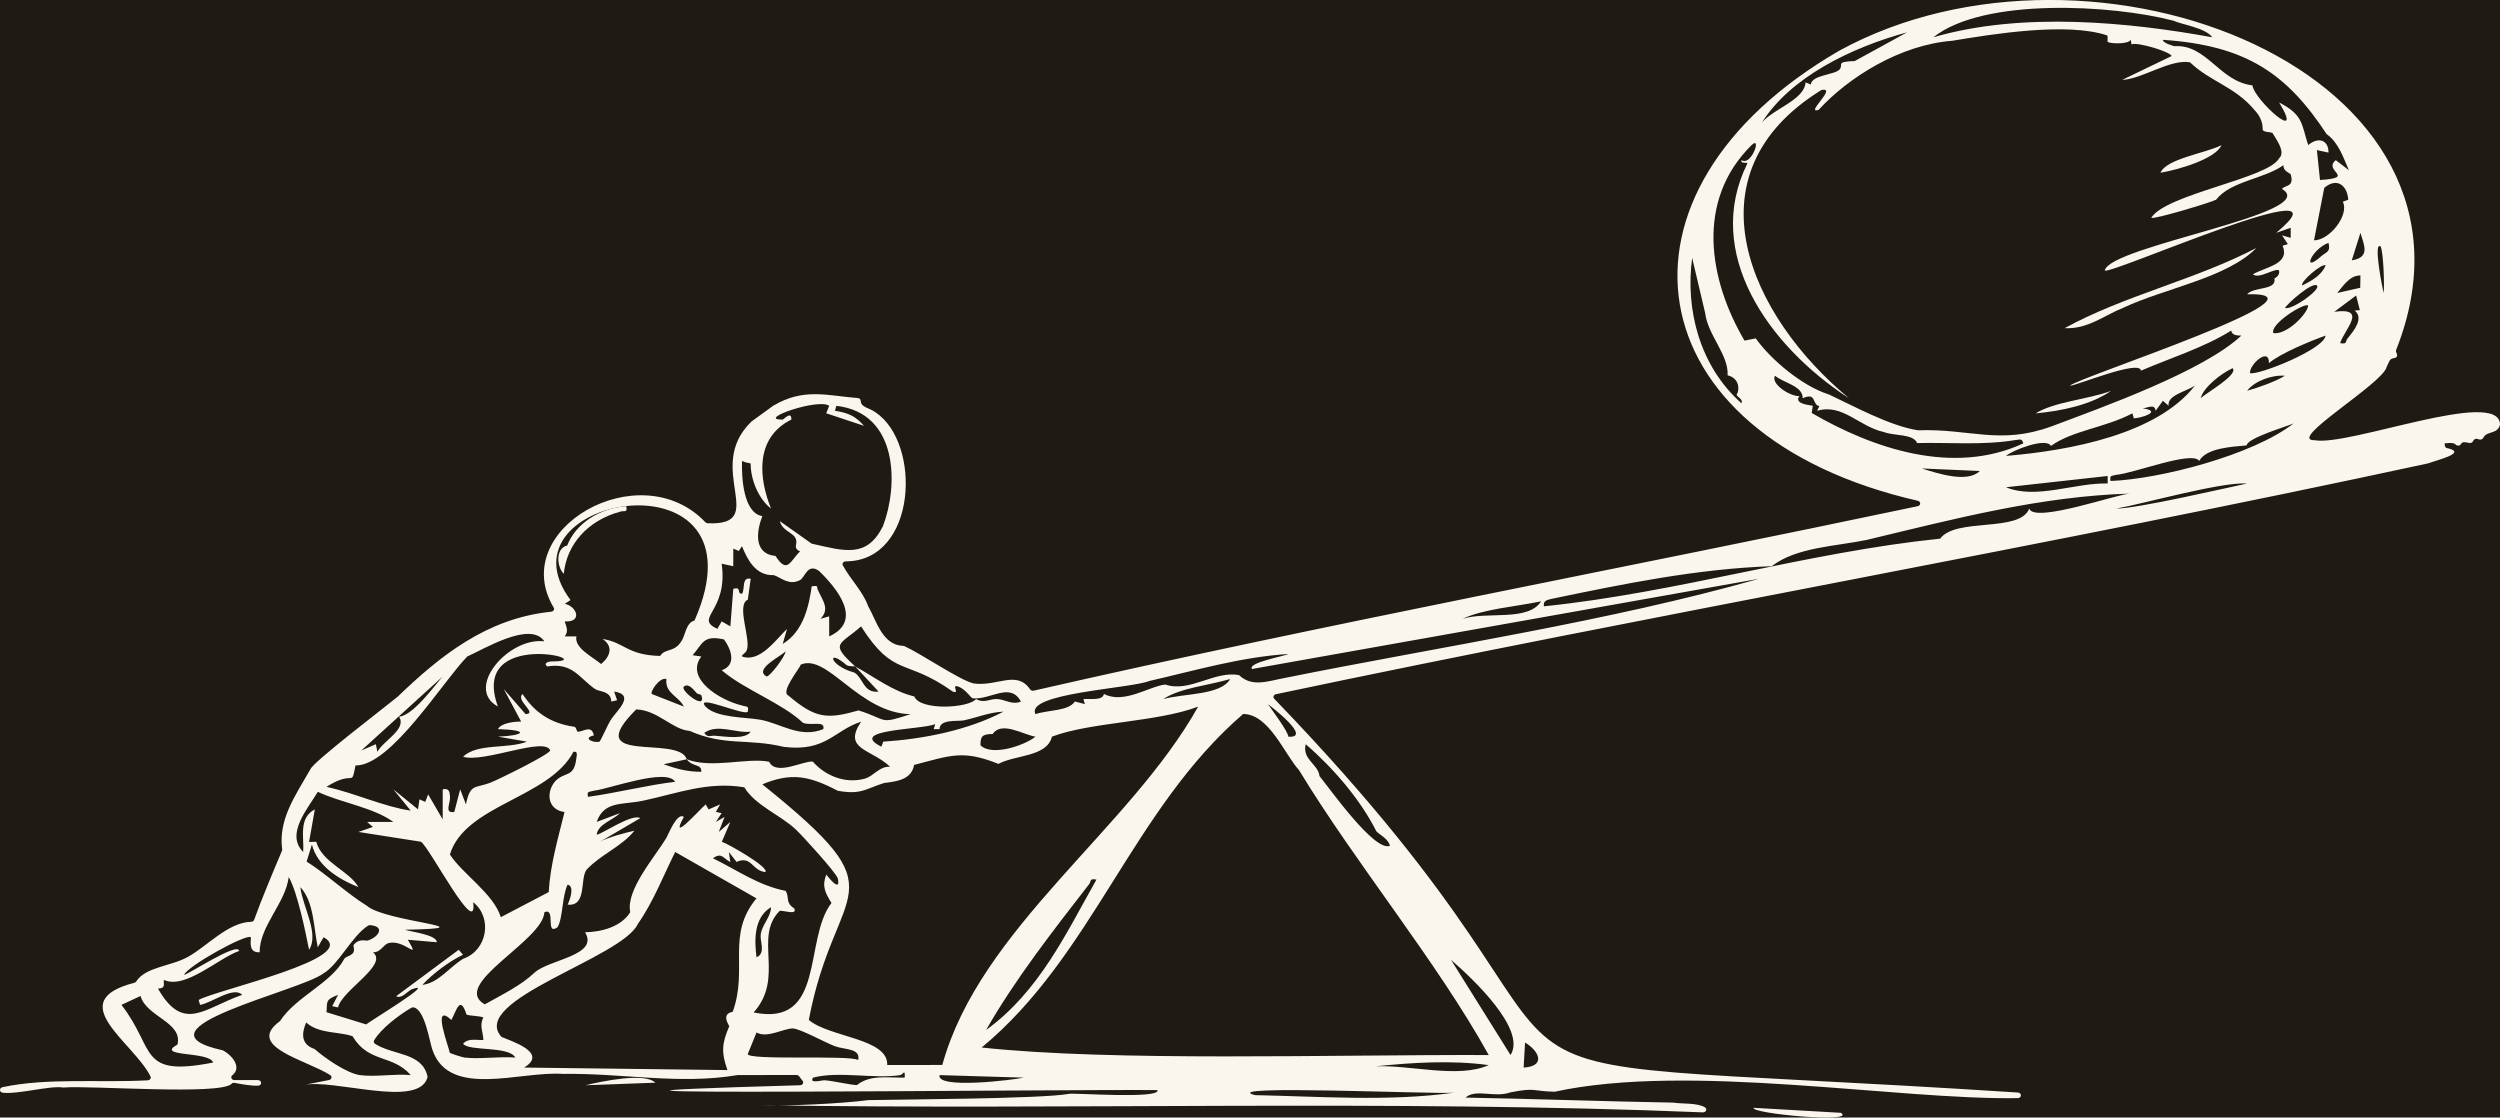
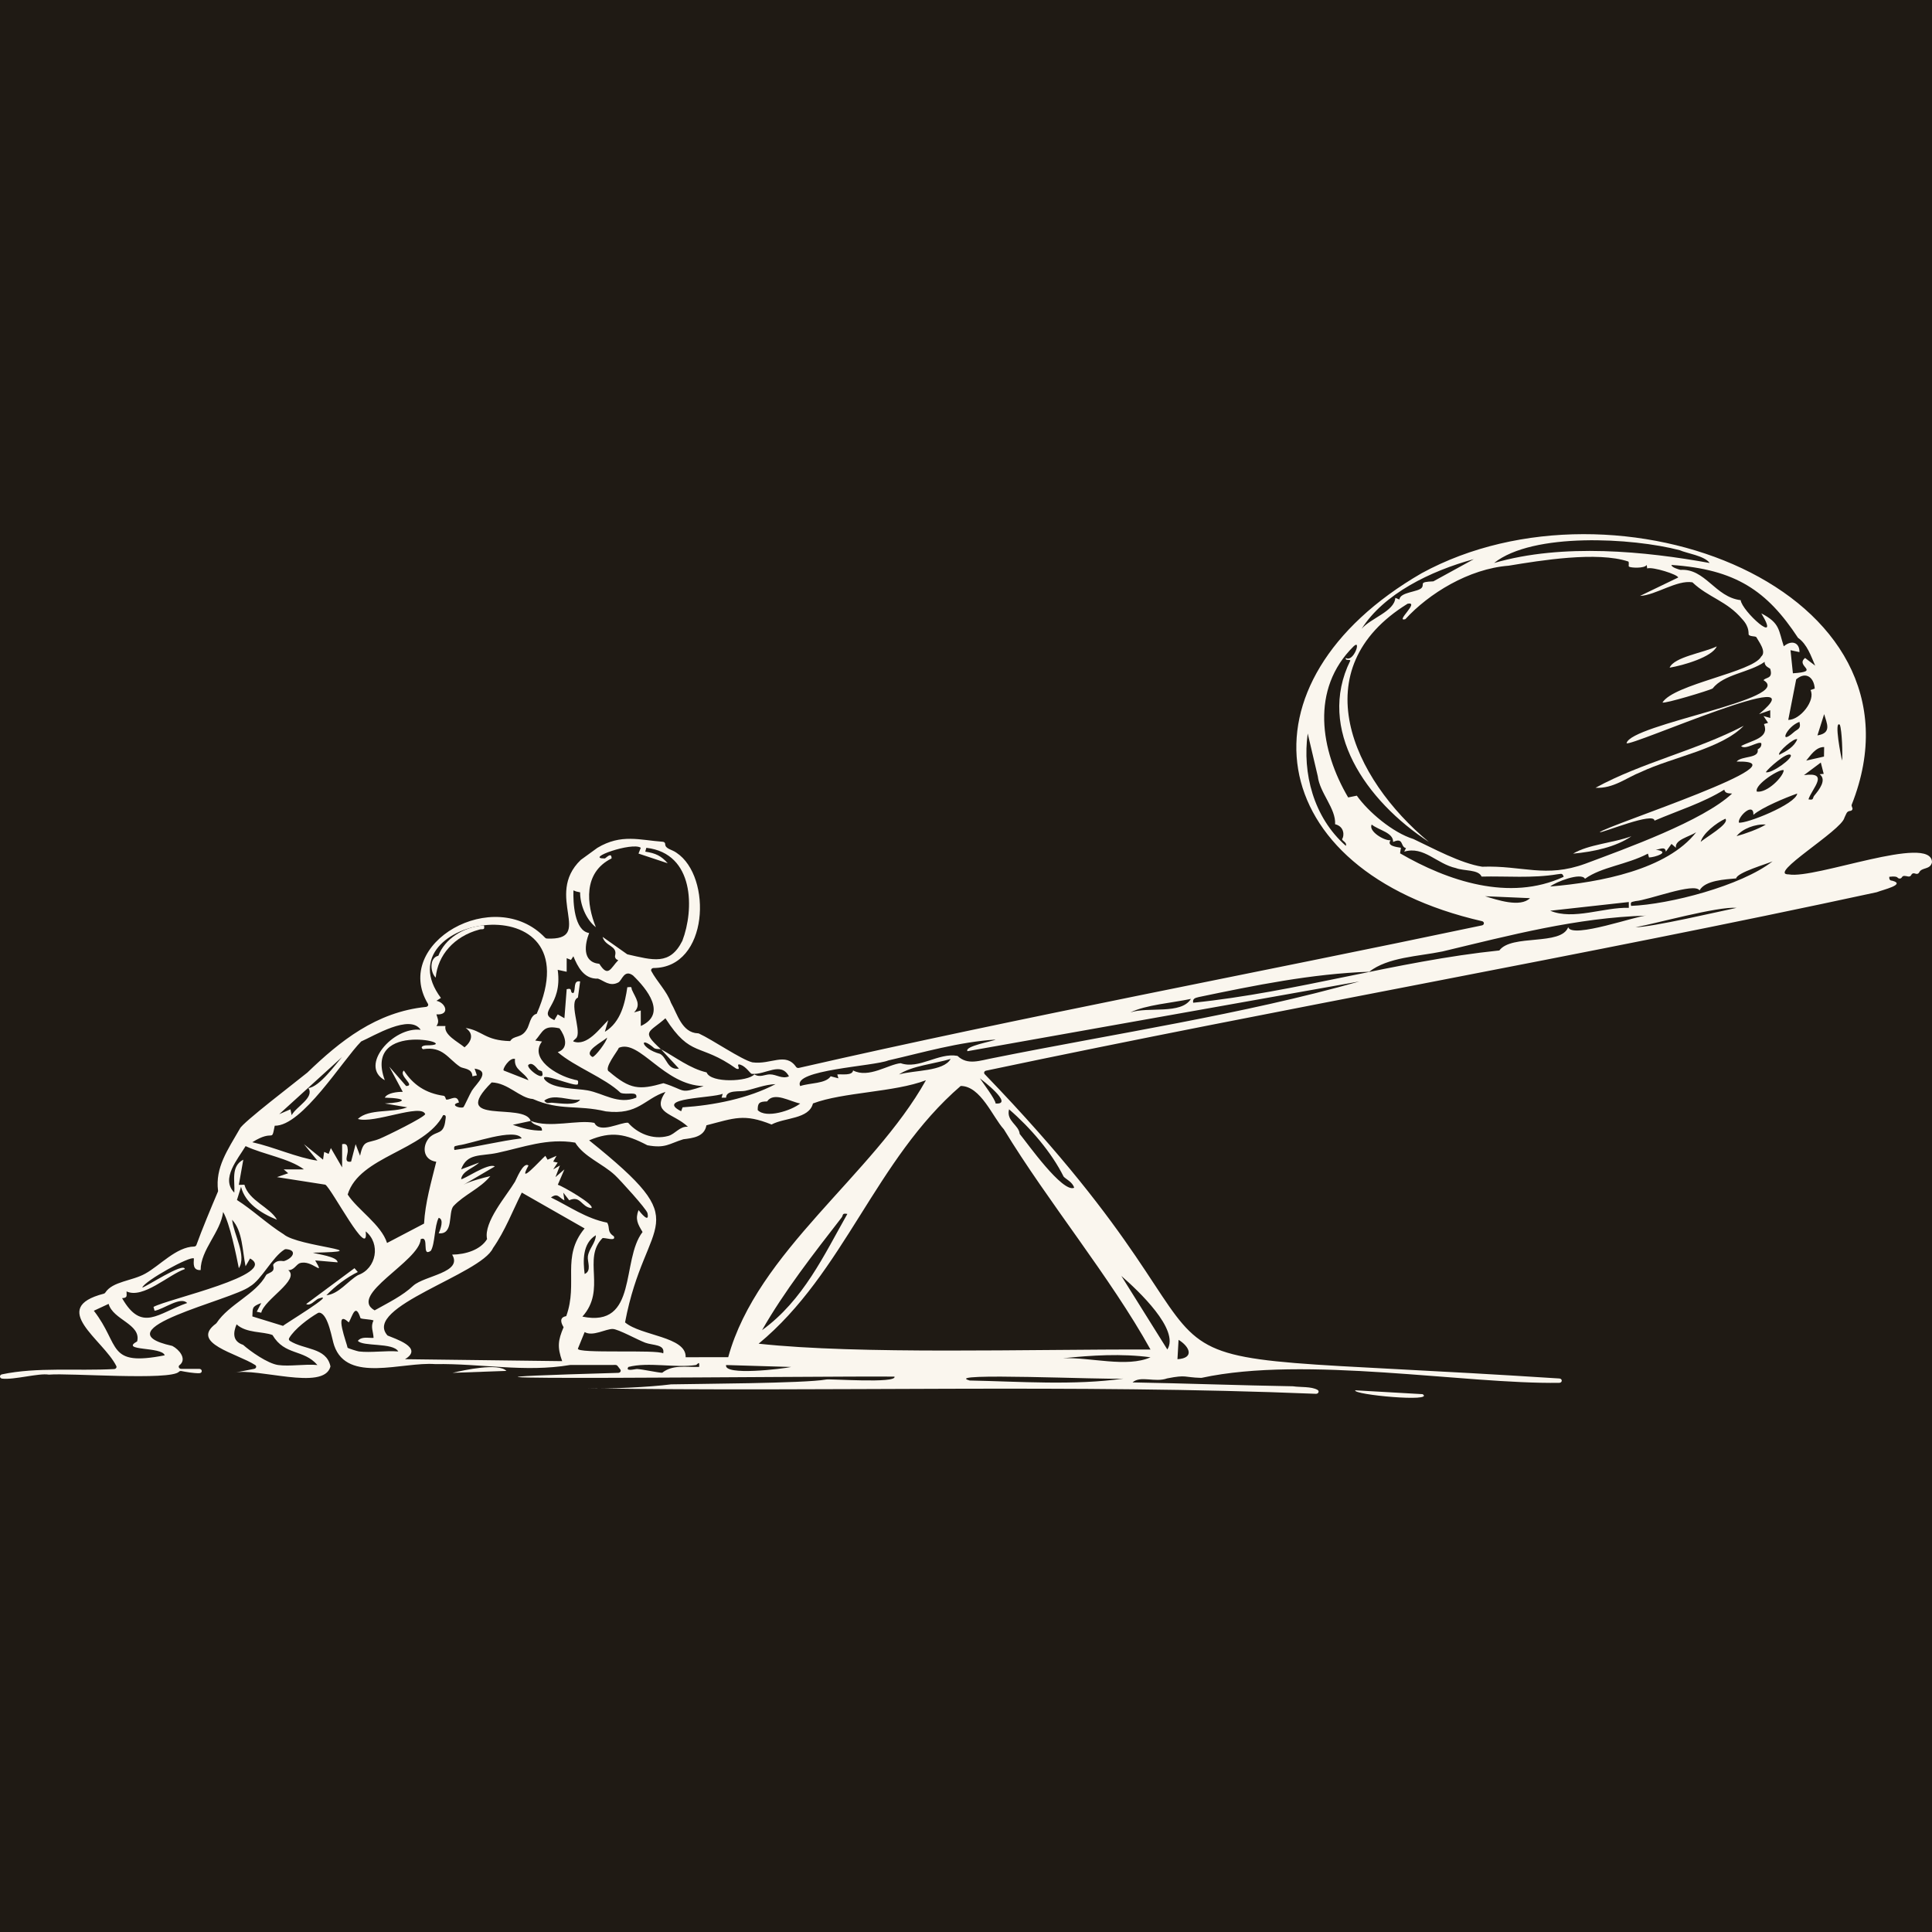
- <svg xmlns="http://www.w3.org/2000/svg" id="Layer_1" viewBox="0 0 192.063 85.855" width="192.063" height="85.855">
-   <rect x="0" y="0" width="192.063" height="85.855" fill="#1F1A14" />
+ <svg xmlns="http://www.w3.org/2000/svg" id="Layer_1" viewBox="0 -53.104 192.063 192.063" width="192.063" height="192.063">
+   <rect x="0" y="-53.104" width="192.063" height="192.063" fill="#1F1A14" />
  <path d="M141.423,85.492c1.277.82-6.961.059-6.696-.384l6.696.384Z" fill="#FAF6EE" />
  <path d="M50.345,83.179l-5.357.193c1.179-.282,4.549-1.008,5.357-.193Z" fill="#FAF6EE" />
  <path d="M59.392,31.178c2.374-1.416,4.188-.768,6.503-.6.13.009.23.102.23.215,0,.51.674.538,1.129.879,3.569,2.363,3.214,11.427-2.275,11.456-.183,0-.306.163-.229.306.567,1.053,1.549,2.012,1.947,3.135.003.008.007.017.011.024.622,1.074,1.07,2.97,2.674,3.026.037.001.073.008.106.023,1.367.633,4.176,2.572,5.289,2.859.015.004.029.007.045.008,1.833.238,3.279-1.049,4.322.456.056.081.171.118.277.093,22.434-5.125,45.357-9.41,67.907-14.169.251-.053.253-.361.003-.418-21.942-5.022-24.807-23.72-5.998-34.594,19.407-10.589,51.23,1.622,42.748,23.014-.017.042-.018.087-.003.13l.073.211c.043.125-.052.26-.202.274-.394.037-.394.298-.592.679-.274,1.277-7.737,5.669-5.535,5.635,2.625.486,14.094-4.017,14.24-1.244.001.021-.001.044-.006.065-.182.744-1.015.444-1.276.993-.052.109-.192.167-.32.126-.167-.054-.345-.118-.478.148-.047.094-.167.144-.283.122-.344-.066-.514-.124-.647.099-.083.141-.303.138-.412.011-.077-.089-.271-.147-.822-.08-.033.327.128.375.306.392,1.373.37-.959.902-1.527,1.13-.014.006-.027.01-.042.013-29.23,6.327-59.062,11.517-88.531,17.738-.18.038-.25.226-.132.349,31.59,32.747,5.458,26.902,57.131,30.252.318.021.306.426-.013.431-9.327.145-25.256-2.727-35.541-.499-.022.005-.046.007-.068.006-1.731-.046-1.393-.338-3.372.052-1.219.438-2.65-.309-3.441.399,5.295.095,10.677.296,15.945.385.011,0,.021.001.032.003.685.106,1.814.002,2.417.359.203.12.084.397-.161.387-24.043-.986-48.875-.169-72.48-.553,2.101.088,6.267-.114,8.356-.386.01-.001.019-.002.029-.002,2.365-.053,13.285-.096,15.378-.477.007-.001.011-.003.017-.004.341-.088,7.06.417,6.802-.287-6.352-.079-59.009.521-27.459-.374.196-.006.309-.194.201-.335l-.275-.356c-.046-.06-.125-.096-.208-.096l-4.493.005c-.015,0-.03.001-.044.004-4.438.751-8.897-.166-13.362-.093-.006,0-.012,0-.017,0-3.291-.243-8.737,1.914-10.039-1.834-.22-.575-.565-3.075-1.432-3.273-.068-.016-.14-.003-.199.031-.93.542-2.314,1.579-2.851,2.493-.057.098-.024.215.079.279,1.414.895,3.588.638,4.017,2.485.008.033.007.069-.002.102-.704,2.395-7.239.051-9.543.575l1.975-.386c.206-.04.268-.272.098-.38-1.819-1.166-6.528-2.176-3.893-4.122.02-.015.038-.033.05-.052,1.248-1.884,3.905-2.863,4.928-4.762.021-.039.055-.072.098-.094.498-.255.739-.303.611-.842-.015-.061-.002-.127.042-.176.251-.276.517-.343.932-.286.044.006.09.004.132-.009.865-.283,1.308-1.091.173-1.176-.058-.004-.119.009-.166.039-1.222.766-2.275,3.004-3.43,3.668-1.768,1.364-15.067,4.278-7.763,5.901.025.006.05.014.072.026.646.347,1.368,1.207.8,1.802-.03.031-.061.059-.094.082-.182.13-.081.383.156.383h1.791c.323,0,.339.42.016.431-.557.018-1.361-.13-1.791-.214-.088-.017-.182.005-.238.066-.834.905-10.986.112-12.901.29-.022.002-.041.001-.063-.003-.988-.16-3.468.544-4.624.399-.268-.034-.28-.367-.017-.423,3.469-.741,7.513-.326,11.158-.527.171-.009.282-.164.215-.3-1.309-2.632-6.782-5.762-1.245-7.192.063-.016.116-.055.148-.105.728-1.13,2.668-1.151,3.975-1.889,1.445-.792,3.086-2.659,4.857-2.693.106-.002.196-.066.227-.154.513-1.439,1.531-3.881,2.139-5.304.013-.03.017-.062.013-.094-.294-2.303.947-4.037,2.17-6.168.226-.576,5.643-4.7,6.702-5.571.005-.004.008-.007.013-.011,3.226-3.104,6.824-6.015,11.782-6.52.173-.018.278-.176.198-.309-3.618-6.018,6.615-11.86,11.647-6.567.044.047.111.077.181.08,4.817.209-.343-4.258,3.366-7.818M166.989,1.594c-4.71-1.235-14.6-1.8-18.461,1.27,6.843-1.994,15.099-1.15,21.43,0-.504-.721-2.313-.967-2.969-1.27h0ZM161.882,2.721c-3.092-1.036-8.773-.106-11.893.41-3.986.307-7.966,2.785-10.281,5.318-1.065.305,1.485-1.778.228-1.538-10.483,6.468-5.5,17.397,2.117,23.687-6.274-4.082-11.19-11.197-7.822-18.019.041-.172-.544.054-.435-.275.759.483,1.575-1.921.776-1.161-4.335,4.272-3.298,10.353-.549,15.027l.861-.176c1.122,1.589,3.552,3.671,5.629,4.312,1.892.887,4.67,2.418,6.838,2.752,3.995-.145,6.281,1.154,10.261-.304,3.967-1.488,11.659-4.237,14.578-6.969-.36-.023-.699-.01-.778-.388-2.1,1.311-4.612,2.084-6.934,3.082-.053-.904-5.083,1.199-5.459,1.154.634-.648,20.896-7.204,13.618-7.027.51-.6,2.279-.275,2.097-1.21.021-.034.433-.18.358-.618-.298-.233-1.576.712-2.008.288,1.038-.579,2.861-.777,2.277-2.19l.406-.122-.451-.673.668.191v-.77s-1.114.384-1.114.384c6.316-5.226-12.895,3.325-13.17,2.89.412-1.899,16.761-4.39,13.616-6.258.209-.318.966-.109.667-1.124-.024-.082-.6-.234-.555-.706-1.497,1.073-4.055,1.217-5.18,2.657-.37.201-4.783,1.537-4.977,1.386,1.141-1.827,8.983-3.014,9.816-4.565.551-.488-.248-1.487-.494-1.94-.154-.106-.583-.039-.747-.223-.062-.07.134-.721-.648-1.556-1.532-1.819-3.354-2.141-4.951-3.661-1.544-.261-3.666,1.289-5.21,1.351l3.791-1.828c-.001-.294-2.567-1.1-3.078-.903l-.048-.347c-.22.368-1.605.291-1.764.165-.074-.058.038-.371-.058-.504h0ZM146.519,2.481c-4.33,1.177-8.964,3.456-11.16,6.932.9-1.071,3.265-1.732,3.353-3.083l.404.163c.071-.755,1.887-.733,2.226-1.174.297-.386-.353-.569,1.151-.63l4.025-2.208h0ZM178.747,10.308c-3.076-4.683-6.205-6.818-12.583-7.249-.014.234.704.445.896.49,2.468-.164,3.445,2.712,5.984,3.01.11,1.08,4.09,4.674,2.051,1.313,1.873.969,1.699,1.648,2.233,3.274.802-.677,1.579-.362,1.559.578l-.891-.193.239,2.298c2.852-.187.179-.688,1.212-1.524l1.003.767c-.413-.944-.796-2.135-1.701-2.764h0ZM180.404,15.346c-.054-1.013-.808-1.786-1.841-.917l-.79,4.035c1.201.003,2.733-1.956,2.213-2.967l.418-.151h0ZM180.674,20.004c1.467-.238.928-1.202.667-2.116l-.667,2.116ZM178.31,19.7c.361-.337.768-.3.576-1.043-1.286.469-2.097,2.396-.576,1.043ZM183.129,22.509c.057-.677-.013-2.964-.225-3.561-.611-.517.128,3.258.225,3.561ZM132.724,28.833c.095-1.559-1.526-3.1-1.724-4.78,0,0-.999-4.24-.999-4.24-.536,3.923.557,8.314,3.791,11.169.145-.345-.386-.486-.371-.674.207-.262.278-1.238-.698-1.475h0ZM178.665,20.392c-.251-.215-2.028,1.307-1.784,1.539.739-.374,1.492-.804,1.784-1.539ZM181.342,21.161c-.836-.019-1.371.868-1.784,1.347l1.767-.4s.017-.947.017-.947ZM177.994,21.932c-.369-.288-2.238,1.362-2.455,1.731.554.179,2.818-1.447,2.455-1.731ZM181.297,23.827l-.288-1.125-1.674,1.252c2.605-.361.78,1.356.446,2.406.575.112.385-.136.573-.363.494-.596,1.27-1.56.544-2.136l.398-.034ZM177.324,23.472c-.277-.242-2.939,1.41-2.677,2.117,1.031.162,2.629-1.475,2.677-2.117ZM178.664,25.783c-1.114.393-3.507,1.377-4.353,2.117.032-1.315-1.559.166-1.449.771.687.157,5.675-1.829,5.802-2.887h0ZM169.067,30.597c.375-.39,2.939-1.809,2.452-2.311-.909.421-2.249,1.477-2.452,2.311ZM138.492,30.597c.029-.94-1.438-1.168-2.131-1.732-.351.657,1.243,1.63,1.878,1.56-.413.57.604.676,1.03.748l-.086.554c4.702,2.73,10.867,4.838,16.264,2.334-.13-.442-.324-.258-.61-.255-2.506.418-5.088.172-7.551.233-.302-.725-1.747-.537-2.551-.845-1.937-.428-3.176-2.212-5.138-1.636l.175-.353c-.587-.117-.194-1.106-1.281-.609h0ZM175.538,28.866c-1.028-.077-2.323.411-2.901,1.152.765-.2,2.264-.738,2.901-1.152ZM154.109,35.025c4.98-.41,11.617-1.686,14.508-5.391-.67.441-2.162.747-2.009,1.54l-.442-.383-.561.769c-.06-.573-.602-.217-1.003-.19,1.588.223-.123.759-.673.768l-.106-.382c-2.128,1.115-4.62,1.317-6.258,2.503-.358-.684-2.958.328-3.456.767h0ZM62.358,41.766c2.552.576,4.24,1.129,5.476-1.344,1.174-3.056,1.237-8.693-3.579-9.244l-.109.381c1.044.156,1.59.425,2.232,1.156l-2.903-.964.227-.575c-.84-.612-5.679,1.092-3.571,1.06.136-.06.673-.681.667-.004-2.861,1.423-2.48,4.579-1.563,6.839-1.016-.787-1.58-2.325-1.563-3.466l-.395-.087-.271-.106c-.041,1.202.087,4.012,1.561,4.237-.416,1.069-.746,2.889,1.013,3.062.889,1.409,1.122.418,1.887-.364l-.019-.005c-.225-.06-.349-.261-.298-.46.25-.991-.988-.883-1.243-1.848M176.209,32.525c-.485.23-3.546,1.112-3.613,1.693-1.076.105-3.09.181-3.642,1.194-.513-.822-5.043.964-6.366,1.064-.387.109-.53.023-.441.476,3.788-.145,10.937-1.985,14.063-4.427h0ZM152.1,36.184l-4.464-.193c1.178.358,3.496,1.153,4.464.193ZM161.921,36.568l-7.812.865c2.312.964,5.31-.361,7.814-.289l-.002-.576h0ZM172.636,37.147c-1.905-.159-8.115,1.593-10.044,1.923,1.551.017,8.427-1.586,10.044-1.923ZM163.707,37.917c-6.953.199-13.593,1.958-20.309,3.565-2.42.498-5.399.558-7.283,2.016-5.725.2-11.344,1.35-16.933,2.514-.381.089-.64.16-.567.568,10.271-1.053,20.206-4.146,30.436-5.198,1.221-1.646,6.139-.441,6.844-2.311.378,1.177,6.95-1.189,7.81-1.155h0ZM53.354,47.679c5.856-13.307-15.61-9.729-9.522-1.578l-.444.287c.926.186,1.393,1.433-.003,1.351.126.444.313.725.002,1.153h.894c-.174.886,1.214,1.551,1.901,2.121.702-.586.963-1.345.109-1.926,1.712.276,1.881,1.243,4.424,1.306.39-.62,1.11-.228,1.658-1.176.25-.34.335-1.407.983-1.538h0ZM63.702,48.893c2.646-1.208.594-3.698-.769-5.02-.886-.657-1.097.496-1.462.688-.862.454-1.455-.187-2.024-.377-1.41.058-2.027-1.207-2.446-2.224l-.241.365-.425-.175-.002,1.35-.891-.193c.521,3.702-2.172,4.151-.334,5.004l.336-.574.665.383.226-2.888c.687-.18.226.379.667.384.257-.328-.061-1.301.671-1.154l-.221,1.608c-.93.388.285,3.111-.092,3.891-.025.179-.459.397-.356.47,1.362.514,2.629-1.321,3.46-2.114l-.333,1.152c1.607-.965,2.011-2.917,2.232-4.43.561-.062.351.014.465.271.367.83.953,1.467.204,2.232l.668-.191.004,1.54h0ZM135.133,44.465l-38.955,6.932c-.334-.506,2.573-.995,2.792-1.154-3.649.232-7.152,1.268-10.657,2.07-1.447.589-9.573.931-8.762,2.55.95-.328,2.53-.219,3.028-.971l.767.2-.111-.383c.419-.055,1.488.154,1.573-.397,1.545.811,3.502-.608,4.727-.722,1.833.642,3.777-1.08,5.652-.726,1.01.964,2.224.457,3.564.21,12.112-2.435,24.828-4.333,36.382-7.609h0ZM118.392,46.198c-1.912.405-4.456.586-6.026,1.345,1.79-.595,5.045.238,6.026-1.345ZM65.709,51.204c-.113-.042-.385.023-.659-.097-1.553-1.357-1.385.027.578.56.701.41.698,1.614,1.867,1.462-.582-.648-1.204-1.276-1.786-1.924,1.496.814,2.875,1.911,4.537,2.3.403,1.09,4.128.924,4.742.197.573.348,1.045,0,1.549,0,.676.002,1.181.488,1.896.197-.819-1.517-2.299-.133-3.699-.249-.137-.011-.555-.71-1.105-.902-.623-.218.182.61-.439.38-3.658-2.606-4.492-1.025-7.039-5.004-1.654,1.461-2.453,1.25-.443,3.08h0ZM41.823,49.277c-1.063-1.617-4.671.615-5.92,1.153-1.854,1.88-5.869,8.426-8.591,8.376-.356,1.78-.026.26-2.23,1.64,2.132.473,4.443,1.537,6.472,1.832l-1.337-1.638,1.897,1.54.112-.771.444.197.222-.58,1.117,1.924.003-2.309c.52-.128.534.256.561.573.04.477-.471,1.308.33,1.16l.45-1.733.442,1.153c.352-1.66.689-1.182,1.946-1.693.621-.252,4.449-2.123,4.529-2.449-.403-1.089-5.118.986-6.696.482,1.107-1.054,3.411-.575,4.91-1.156l-2.23-.385c2.092-.087,2.423-.515,0-.578.242-.47,1.238-.585,1.785-.578l-1.339-2.501,1.676,1.924c.981-.031-.805-1.048-.227-1.539.91,1.4,2.15,2.256,3.969,2.512.208.067.15.385.288.382.423-.008,1.047-.551,1.218.282-.939.221.027.616.434.477.087-.052.656-1.346.861-1.666.457-.714,1.933-1.925.263-2.18l.226.67-.446.098c-.016-.824-.912-.739-1.231-.953-1.2-.804-1.71-2.07-3.683-1.743-.294-.208-.037-.369.331-.385,4.053.01-6.366-2.657-4.126,3.465-2.596-1.405.828-5.36,3.572-5.007h0ZM55.621,49.125c-1.616-.36-1.627.319-2.412,1.213l.671.097c-1.287,1.693,1.413,3.358,3.122,3.764.345.131.551-.028.446.471-.169.382-4.136-1.424-3.24-.381.84.871,3.071.802,4.195,1.003,1.588.284,3.04,1.453,4.85.724.156-.697-.923-.231-1.56-.481-1.585-1.511-4.529-2.562-6.249-4.043,1.156-.392.743-1.608.177-2.368h0ZM60.35,50.049c-.454.425-2.454,1.383-1.449,1.923.268-.013,1.418-1.532,1.449-1.923ZM69.949,54.865c-3.962-.077-6.372-4.694-8.428-3.806-.098.311-1.573,2.089-.962,2.369,2.088,1.778,2.979,1.841,5.398,1.15,2.325.731,1.513,1.101,3.992.288h0ZM30.658,55.057c1.083-.076,2.769-2.438,3.35-3.083l-6.248,5.682,1.113-.482.12.583c.482-.881,2.281-1.734,1.665-2.7h0ZM51.198,52.167c-.537-.178-1.302,1.041-1.116,1.154l2.456.963c-.415-.829-1.463-1.013-1.341-2.117h0ZM94.505,52.168c-1.624.483-3.869.685-5.132,1.539,1.523-.441,4.419-.277,5.132-1.539ZM53.525,53.251c-.184-.182-.603-.817-.986-.505-.34.277,1.765,1.911,1.343.672-.025-.074-.277-.087-.357-.167h0ZM98.973,56.596c1.921.142-1.46-2.426-1.563-2.504.23.354,1.566,2.114,1.563,2.504ZM72.394,81.814c2.88-10.492,14.386-18.109,19.654-27.529-3.147,1.202-8.241,1.177-11.231,2.307-.39,1.571-2.808,1.389-4.116,2.094-2.748-1.106-3.689-.639-6.474.078-.203,1.146-1.342,1.27-2.295,1.387-1.433.443-1.771.93-3.576.597-2.172-1.134-3.569-1.428-5.79-.49,10.91,8.769,5.619,7.272,3.571,18.098,1.58,1.348,6.112,1.407,6.025,3.465l4.232-.006h0ZM52.761,58.33c1.911.75,4.65-.15,6.329.192.532,1.119,2.668-.108,3.356-.011.892,1.029,2.428,1.737,3.988,1.311.704-.197,1.128-.979,1.953-.915-1.47-1.386-3.675-1.315-2.233-3.464-2.099.684-2.686,2.326-5.92,1.938-2.893-.681-4.518-.033-7.254-1.23-1.309-.089-2.457-1.602-4.103-1.65-4.378,4.35,3.267,1.911,3.884,3.831l-1.785.383c.997.347,1.815.581,2.9.579.044-.644-.682-.342-1.115-.963h0ZM77.093,54.672c-1.059.04-2.02.447-3.016.664-.494.107-1.893-.119-1.897.681h-.446s.112-.385.112-.385c-1.036.438-6.809.394-4.131,1.734l.142-.389c3.122-.201,6.53-.887,9.236-2.304h0ZM99.792,59.158c-1.106-1.204-2.292-4.303-4.288-4.305-8.506,7.337-11.559,18.571-20.086,25.622,10.049,1.088,26.78.54,38.955.579-3.996-7.206-10.185-14.662-14.581-21.897h0ZM57.673,56.213c-1.144.134-2.573-.643-3.568.095.272.39.477.193.785.213.801.052,2.36.327,2.783-.308ZM79.548,56.598c-.993-.182-2.598-1.214-3.291-.207-.794.004-.94.18-.931.862.834.869,3.364.036,4.222-.655h0ZM105.734,63.86c-1.187-2.389-3.306-4.867-5.422-6.685-.302,1.17.989,1.56,1.056,2.444.76.924,4.252,5.877,5.415,5.357-.142-.566-.832-.861-1.048-1.115h0ZM43.37,62.387c-1.377-.194-1.423-1.625-.661-2.426.747-.701,1.401-.21,1.572-1.728.023-.205.127-.533-.224-.48-1.86,3.563-8.321,4.061-9.494,7.891.969,1.507,3.33,2.983,3.914,4.818l3.678-1.927c.116-2.097.719-4.137,1.214-6.148h0ZM51.868,60.062c-.667-1.099-5.079.558-6.25.684-.371.12-.541-.008-.446.472,2.248-.311,4.553-.904,6.696-1.156ZM57.185,60.485c-2.8-.467-5.135.464-7.768,1.026-1.612.344-2.993-.009-3.576,1.632l1.785-.673c-.537.546-1.674.83-1.783,1.638.15.138,2.717-1.661,3.346-1.253l-3.124,1.829c.555-.332,2.021-.721,2.678-.866-1.013,1.247-2.581,1.82-3.676,2.992-.531.666.049,2.846-1.458,2.689.175-.375.556-1.4.002-1.538-.434.828-.355,2.575-.78,3.276-.975.682-.094-1.538-1.005-1.158-.127,2.22-7.269,5.561-4.583,7.082,1.326-.747,2.79-1.451,3.846-2.458,1.142-1.006,4.947-1.299,3.858-3.083,1.351-.013,2.833-.482,3.473-1.545-.369-1.69,1.946-4.309,2.779-5.71.112-.172.81-2.009,1.339-1.603-1.184,2.135,1.198-.554,1.677-.963l.222.385.89-.388-.333.578.446.097-.444.675.666-.385-.443,1.156.889-.77-.654,1.524c.444.128,3.723,1.998,3.334,2.326-1.016-.114-1.047-1.288-2.202-.782l-.589-.757.111.769c-.555-.282-.66-.775-1.337-.289,1.853.9,3.493,2.094,5.593,2.505.304.525-.055.885.655,1.35.272.561-.908.105-1.126.19-2.023,2.037.426,5.111-1.997,7.799,5.565,1.148,3.819-5.614,5.982-8.411-.483-.796-.748-1.273-.4-2.179.192.244,1.123,1.407.887.294-.123-.434-2.707-3.275-3.23-3.764-1.228-1.148-3.085-1.82-3.951-3.234h0ZM30.215,63.143c-1.536-1.115-3.967-1.456-5.8-2.31-.771,1.296-2.501,3.24-1.122,4.622.085-1.094-.388-2.614.893-3.273l-.443,2.504.553-.016c.443,1.605,2.54,2.226,3.239,3.482-1.623-.65-3.171-1.667-3.572-3.273l-.407,1.311c1.505.947,3.075,2.434,4.647,3.409,1.438,1.242,9.732,1.7,2.906,1.828.427.156,2.444.38,2.454.961l-2.23-.192c1.048,1.788-.334-.16-1.563.285-.326.148-.574.711-1.117.68,1.212.968-2.391,2.914-2.683,4.234,0,0-.446-.098-.446-.098l.447-.864c-.989.37-.827.501-.884,1.331l3.055.941c-.121-.018,5.654-3.482,3.477-2.697-.341.181-.794.758-1.18.522l4.801-3.562.331.381c-1.103.53-2.298,1.441-3.124,2.313,1.238-.133,2.105-1.394,3.142-2.005,1.851-.651,2.272-3.145.763-4.348.364,2.962-3.369-4.238-4.009-4.642l-4.808-.752,1.115-.385-.445-.382,2.008-.003h0ZM56.29,77.736c1.207-3.324-.52-5.897,1.826-8.719l-6.244-3.563c-.918,1.833-1.665,3.804-2.866,5.523-1.182,2.612-13.028,5.86-10.479,8.684.688.303,3.648,1.208,1.735,2.354l15.624.194c-.496-1.392-.416-2.069.142-3.375-.274-.447-.44-.976.263-1.099h0ZM23.743,72.965c-.246-1.25-.901-4.475-1.562-5.583-.251,2.017-2.237,3.747-2.235,5.776-.801.039-.697-.652-.67-1.154-.327-.303-4.872,2.212-5.133,2.887.256.018,4.141-2.569,4.233-1.835-1.599.548-4.152,2.992-5.795,2.221-.02.384.154.644-.445.672,1.97,3.44,3.573,1.478,6.47.482-.648-.694-2.334.621-3.238.77l-.108-.381c1.398-.788,12.519-3.221,9.599-4.816l-.446.771c-.318-1.466-.28-3.494-1.339-4.622.157,1.459,1.474,3.588.67,4.813h0ZM84.237,67.575c-.572-.11-.385.132-.574.363-2.768,3.567-5.699,7.323-7.906,11.191,4.109-2.977,6.175-7.49,8.48-11.554h0ZM58.121,73.544c.727-.309.253-1.227.319-1.74.1-.783.78-1.336.794-2.111-1.35.815-1.276,2.585-1.113,3.851ZM111.473,73.737l4.574,7.315c1.249-1.96-2.887-5.85-4.574-7.315h0ZM13.635,80.246c.423-1.717-2.407-2.135-2.836-3.73,0,0-1.47.683-1.47.683,2.676,3.441,1.247,5.563,7.045,4.432-.264-.891-4.515-.405-2.74-1.385h0ZM35.684,81.247c1.188.142,2.679-.103,3.907,0-.5-.908-3.546-.46-4.015-1.059.386-.455,1.013-.265,1.56-.29-.021-.639-.329-1.104.001-1.731-.316-.132-1.11-.119-1.298-.228-.501-1.563-.786-.25-1.162.419-1.58-1.46-.15,2.2-.124,2.517.053.065.987.355,1.132.372h0ZM27.648,82.595c1.141.164,2.71-.12,3.907,0-1.392-1.607-3.232-.905-4.468-2.983-.94-.364-2.601-.167-3.567-1.061-.337.8-.438,1.678.648,2.039.728.648,2.44,1.856,3.48,2.005h0ZM65.931,81.439c.196-.922-1.015-.778-1.782-1.061-.739-.272-2.683-1.355-3.238-1.367-.695-.015-1.979.782-2.79.308l-.669,1.642c-.157.536,7.891.064,8.479.479h0ZM117.053,82.017c1.743-.11,1.188-1.277.11-1.925l-.11,1.925ZM114.373,81.826c-2.879-.387-5.83-.199-8.707.095,2.695-.122,6.368.957,8.707-.095ZM69.169,82.595c-2.016.311-4.72-.325-6.699.192-.357.496.696.194.866.204.624.037,2.108.378,2.496.371,1.026-.814,2.318-.554,3.671-.575.056-.731-.169-.206-.334-.192ZM78.655,82.789l-6.472-.193c-.255,1.095,5.617.378,6.472.193ZM111.694,83.945c-1.617.132-18.306-.631-15.292.189,4.968.099,10.345.506,15.292-.189Z" fill="#FAF6EE" />
  <path d="M158.614,25.211c4.574-2.509,10.058-3.719,14.731-6.162-2.22,2.294-7.062,3.105-10.198,4.585-1.483.581-2.745,1.671-4.532,1.577Z" fill="#FAF6EE" />
  <path d="M170.666,11.154c-.46,1.056-3.305,1.883-4.686,2.117.443-1.071,3.42-1.489,4.686-2.117Z" fill="#FAF6EE" />
  <path d="M162.184,30.028c-1.552,1.08-3.825,1.551-5.804,1.73,1.543-.925,3.967-1.05,5.804-1.73Z" fill="#FAF6EE" />
  <path d="M48.112,38.886c.126.561-.193.304-.493.431-2.466.667-4.098,2.521-4.305,4.767-.542-.522-.656-1.972.264-2.176.638-1.664,2.443-2.862,4.534-3.022h0Z" fill="#FAF6EE" />
  <style>@media (prefers-color-scheme: light) { :root { filter: none; } }
@media (prefers-color-scheme: dark) { :root { filter: none; } }
</style>
</svg>
